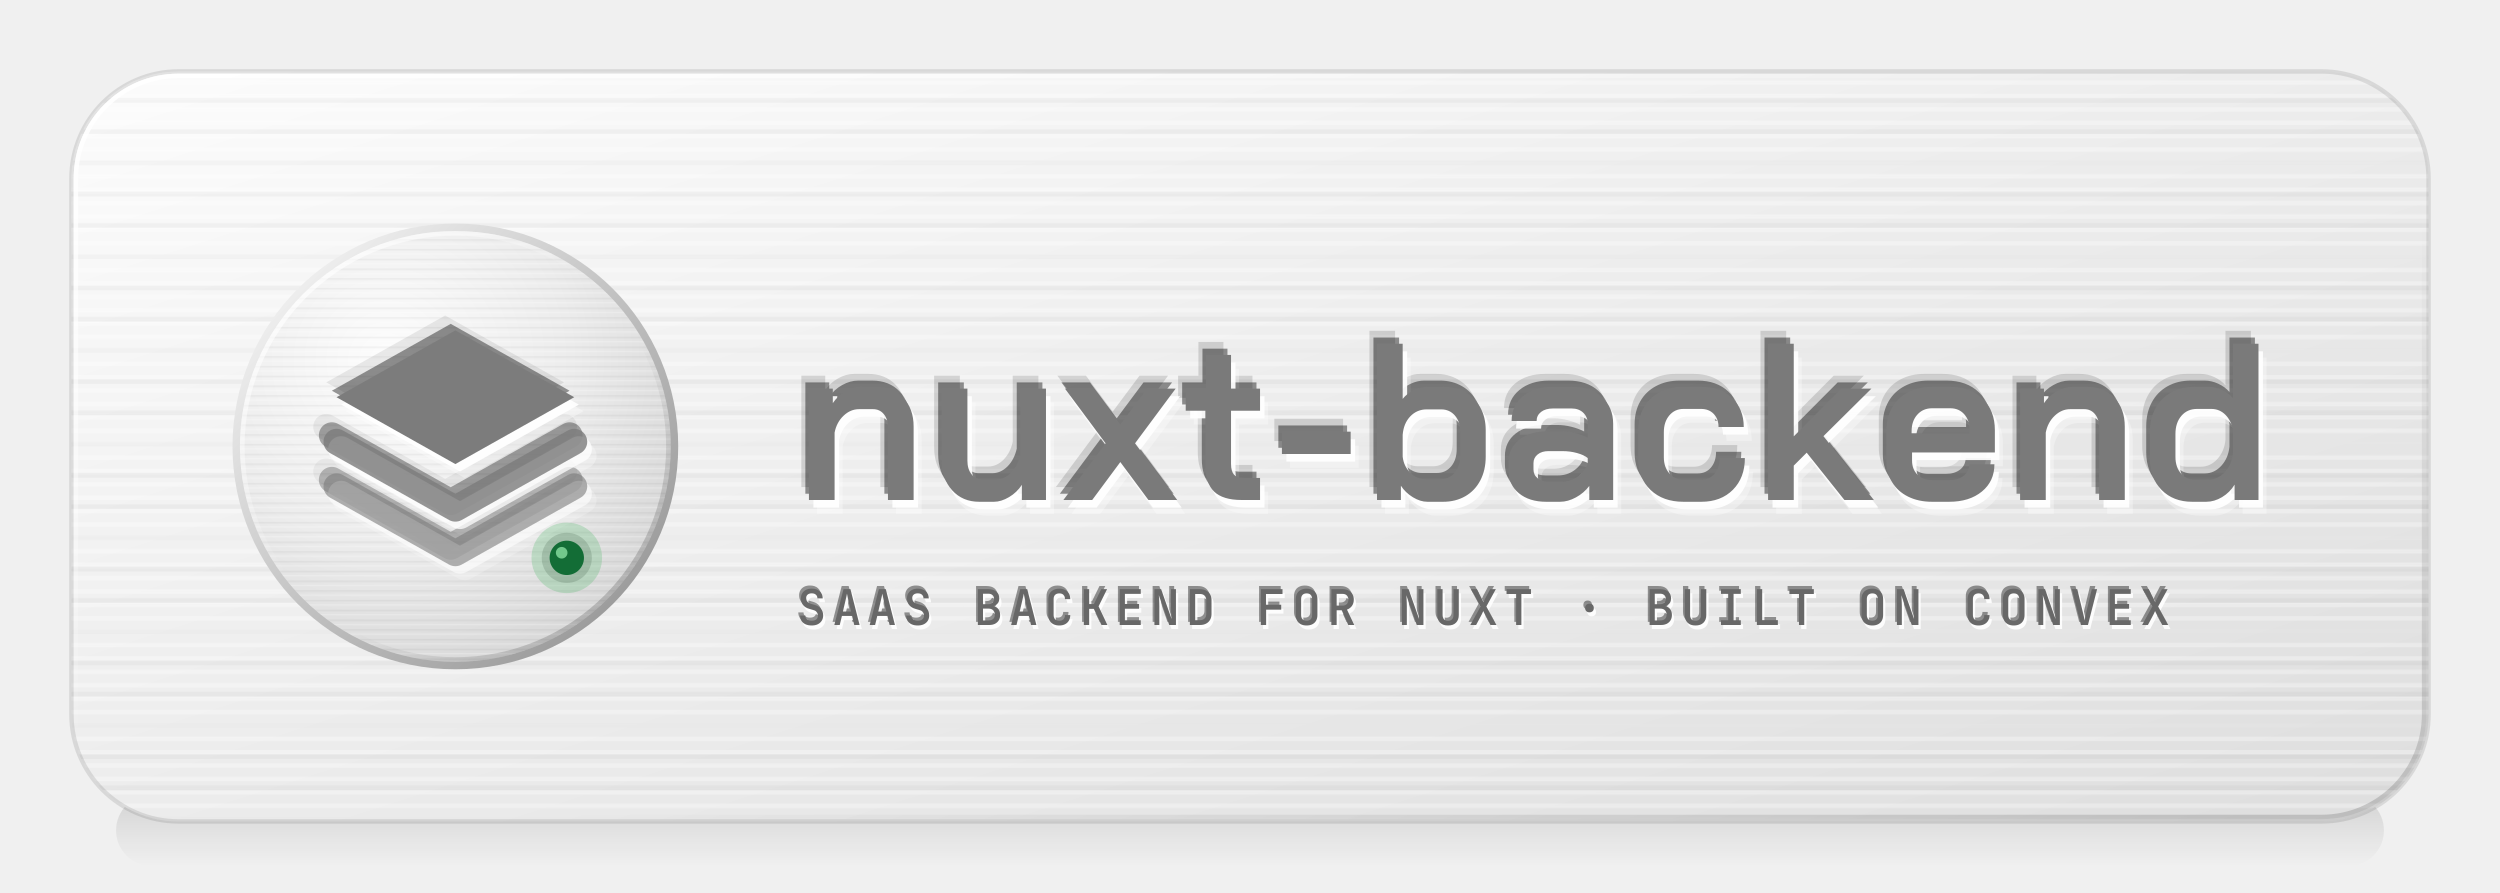
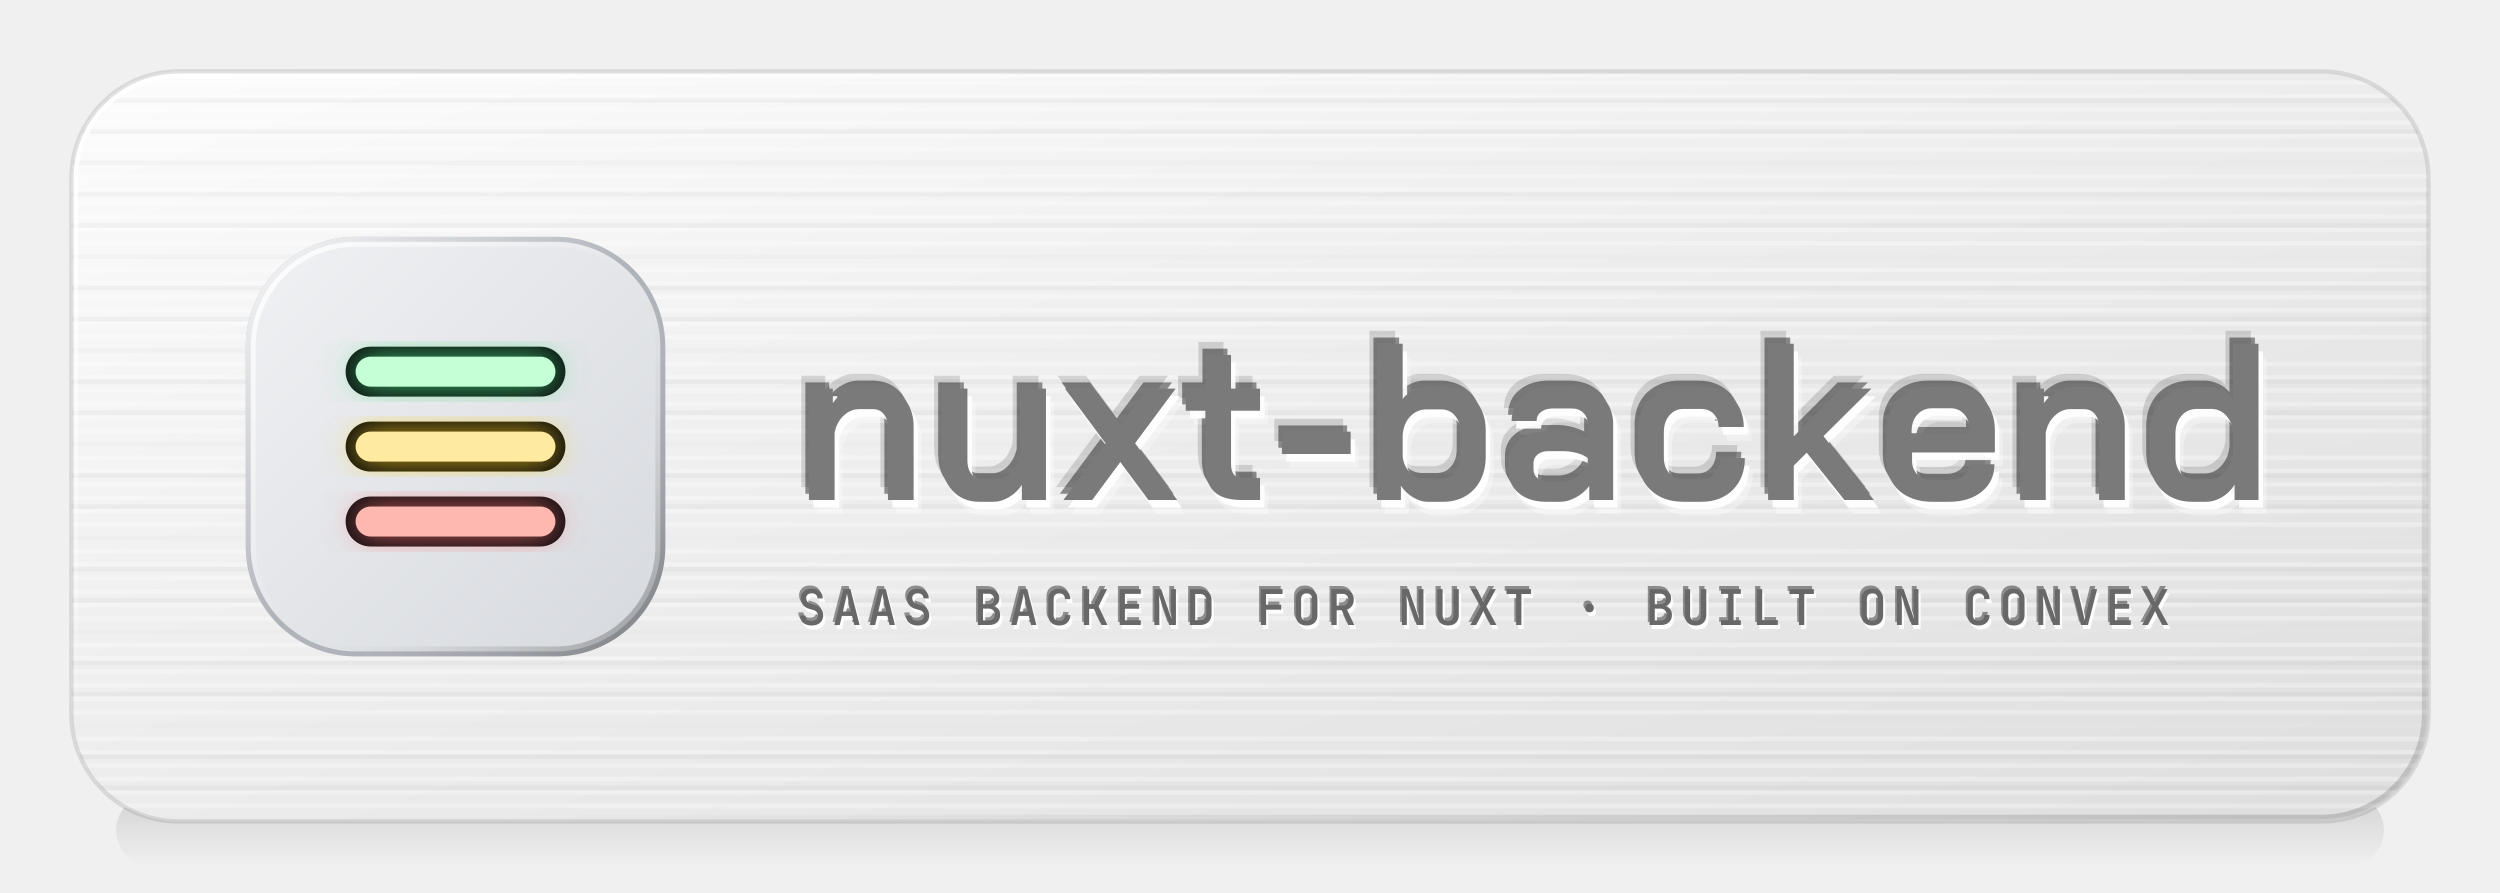
<svg xmlns="http://www.w3.org/2000/svg" width="560" height="200" viewBox="0 0 560 200" role="img" aria-label="nuxt-backend — the all-in-one SaaS backend for Nuxt, built on Convex">
  <defs>
    <linearGradient id="plate" x1="0" y1="0" x2="1" y2="1">
      <stop offset="0" stop-color="#fcfcfc" />
      <stop offset="0.5" stop-color="#ececec" />
      <stop offset="1" stop-color="#dedede" />
    </linearGradient>
    <linearGradient id="rim" x1="0" y1="0" x2="1" y2="1">
      <stop offset="0" stop-color="rgb(255 255 255 / 0.95)" />
      <stop offset="0.45" stop-color="#ffffff" stop-opacity="0" />
      <stop offset="0.6" stop-color="#000000" stop-opacity="0" />
      <stop offset="1" stop-color="rgb(0 0 0 / 0.16)" />
    </linearGradient>
    <linearGradient id="cast" x1="0" y1="0" x2="0" y2="1">
      <stop offset="0" stop-color="#000000" stop-opacity="0.12" />
      <stop offset="1" stop-color="#000000" stop-opacity="0" />
    </linearGradient>
    <pattern id="grain" width="1" height="21" patternUnits="userSpaceOnUse">
      <rect width="1" height="1" fill="#ffffff" fill-opacity="0.30" />
      <rect y="3" width="1" height="1" fill="#ffffff" fill-opacity="0.30" />
      <rect y="6" width="1" height="1" fill="#ffffff" fill-opacity="0.30" />
      <rect y="9" width="1" height="1" fill="#ffffff" fill-opacity="0.30" />
      <rect y="12" width="1" height="1" fill="#ffffff" fill-opacity="0.30" />
      <rect y="15" width="1" height="1" fill="#ffffff" fill-opacity="0.30" />
      <rect y="18" width="1" height="1" fill="#ffffff" fill-opacity="0.30" />
      <rect y="1" width="1" height="1" fill="#000000" fill-opacity="0.035" />
      <rect y="8" width="1" height="1" fill="#000000" fill-opacity="0.035" />
      <rect y="15" width="1" height="1" fill="#000000" fill-opacity="0.035" />
    </pattern>
-     <linearGradient id="edge" x1="0" y1="0" x2="1" y2="1">
-       <stop offset="0" stop-color="#ffffff" />
-       <stop offset="0.55" stop-color="#bdbdbd" />
-       <stop offset="1" stop-color="#8d8d8d" />
+     <linearGradient id="mark-face" x1="0" y1="0" x2="1" y2="1">
+       <stop offset="0" stop-color="#f0f1f3" />
+       <stop offset="1" stop-color="#d6d9de" />
    </linearGradient>
-     <radialGradient id="face" cx="0.34" cy="0.30" r="0.86">
-       <stop offset="0" stop-color="#fdfdfd" />
-       <stop offset="0.5" stop-color="#ececec" />
-       <stop offset="1" stop-color="#d2d2d2" />
-     </radialGradient>
-     <linearGradient id="crim" x1="0" y1="0" x2="1" y2="1">
-       <stop offset="0" stop-color="#ffffff" stop-opacity="0.95" />
-       <stop offset="0.45" stop-color="#ffffff" stop-opacity="0" />
-       <stop offset="0.6" stop-color="#000000" stop-opacity="0" />
-       <stop offset="1" stop-color="#000000" stop-opacity="0.28" />
+     <linearGradient id="mark-rim" x1="0" y1="0" x2="1" y2="1">
+       <stop offset="0" stop-color="#ffffff" stop-opacity="0.9" />
+       <stop offset="0.5" stop-color="#ffffff" stop-opacity="0" />
+       <stop offset="1" stop-color="#000000" stop-opacity="0.32" />
    </linearGradient>
-     <pattern id="cgrain" width="0.6" height="2.1" patternUnits="userSpaceOnUse">
-       <rect width="0.6" height="0.3" fill="#ffffff" fill-opacity="0.22" />
-       <rect y="1.2" width="0.6" height="0.3" fill="#000000" fill-opacity="0.05" />
-     </pattern>
-     <g id="stack">
-       <path d="M50 20 82 38 50 56 18 38Z" stroke="none" />
-       <path d="M18 50 50 68 82 50" fill="none" stroke-width="7" stroke-linecap="round" stroke-linejoin="round" opacity="0.8" />
-       <path d="M18 62 50 80 82 62" fill="none" stroke-width="7" stroke-linecap="round" stroke-linejoin="round" opacity="0.6" />
-     </g>
+     <filter id="mark-glow" x="-50%" y="-50%" width="200%" height="200%">
+       <feGaussianBlur stdDeviation="1.6" />
+     </filter>
    <path id="wm" d="M3.2 -24.95L8.55 -24.95L8.55 -21.7Q9.65 -23.35 11.45 -24.35Q13.25 -25.35 15.05 -25.35L18.15 -25.35Q22 -25.35 24.33 -22.9Q26.65 -20.45 26.65 -16.45L26.65 0L20.9 0L20.9 -16.3Q20.9 -18.1 19.98 -19.23Q19.05 -20.35 17.55 -20.35L14.45 -20.35Q12.5 -20.35 10.95 -18.87Q9.4 -17.4 8.95 -15.1L8.95 0L3.2 0Z M41.35 0.4Q37.6 0.4 35.28 -2.18Q32.95 -4.75 32.95 -8.9L32.95 -24.95L38.7 -24.95L38.7 -8.8Q38.7 -6.9 39.63 -5.75Q40.55 -4.6 42.05 -4.6L45.05 -4.6Q46.95 -4.6 48.48 -6.12Q50 -7.65 50.55 -10.1L50.55 -24.95L56.3 -24.95L56.3 0L50.9 0L50.9 -3.4Q49.8 -1.7 48.03 -0.65Q46.25 0.4 44.65 0.4L41.35 0.4Z M69.65 -12.7L60.55 -24.95L66.95 -24.95L72.95 -16.9L78.95 -24.95L85.35 -24.95L76.25 -12.7L85.7 0L79.25 0L72.95 -8.5L66.65 0L60.2 0Z M100.15 0Q95.9 0 93.95 -1.9Q92 -3.8 92 -7.9L92 -20L87.6 -20L87.6 -24.95L92.15 -24.95L92.15 -32.5L97.75 -32.5L97.75 -24.95L104.25 -24.95L104.25 -20L97.75 -20L97.75 -8.1Q97.75 -6.45 98.4 -5.7Q99.05 -4.95 100.45 -4.95L104.25 -4.95L104.25 0L100.15 0Z M109.15 -15.3L124.55 -15.3L124.55 -10.3L109.15 -10.3Z M141.75 0.4Q140.15 0.4 138.48 -0.62Q136.8 -1.65 135.8 -3.2L135.8 0L130.45 0L130.45 -35L136.2 -35L136.2 -22.65Q137.2 -23.9 138.75 -24.62Q140.3 -25.35 141.85 -25.35L145.35 -25.35Q148.1 -25.35 150.25 -24.12Q152.4 -22.9 153.6 -20.7Q154.8 -18.5 154.8 -15.65L154.8 -9.7Q154.8 -6.7 153.6 -4.4Q152.4 -2.1 150.23 -0.85Q148.05 0.4 145.25 0.4L141.75 0.4ZM144.65 -4.65Q146.6 -4.65 147.85 -6.12Q149.1 -7.6 149.1 -10L149.1 -15.3Q149.1 -17.55 147.9 -18.92Q146.7 -20.3 144.8 -20.3L141.6 -20.3Q139.4 -20.3 137.9 -18.73Q136.4 -17.15 136.2 -14.6L136.2 -9.7Q136.45 -7.5 137.93 -6.07Q139.4 -4.65 141.35 -4.65Z M168.35 0.4Q164.55 0.4 162.23 -1.52Q159.9 -3.45 159.9 -6.65L159.9 -8.45Q159.9 -11.6 162.32 -13.5Q164.75 -15.4 168.7 -15.4L171.8 -15.4Q173.2 -15.4 174.8 -15Q176.4 -14.6 177.65 -13.95L177.65 -17.05Q177.65 -18.6 176.65 -19.55Q175.65 -20.5 174.05 -20.5L169.85 -20.5Q168.2 -20.5 167.2 -19.73Q166.2 -18.95 166.2 -17.7L160.6 -17.7Q160.6 -21.15 163.15 -23.25Q165.7 -25.35 169.85 -25.35L174.05 -25.35Q178.25 -25.35 180.8 -23.08Q183.35 -20.8 183.35 -17.05L183.35 0L178 0L178 -3.15Q176.8 -1.55 175 -0.58Q173.2 0.4 171.45 0.4L168.35 0.4ZM171.8 -4.1Q173.8 -4.1 175.4 -5.22Q177 -6.35 177.65 -8.2L177.65 -9.4Q176.8 -10.1 175.25 -10.52Q173.7 -10.95 172 -10.95L168.85 -10.95Q167.35 -10.95 166.43 -10.2Q165.5 -9.45 165.5 -8.25L165.5 -6.85Q165.5 -5.6 166.45 -4.85Q167.4 -4.1 168.95 -4.1Z M199.1 0.4Q194.5 0.4 191.73 -2.25Q188.95 -4.9 188.95 -9.25L188.95 -15.55Q188.95 -18.45 190.2 -20.67Q191.45 -22.9 193.75 -24.12Q196.05 -25.35 199.05 -25.35L203.05 -25.35Q207.35 -25.35 209.98 -22.87Q212.6 -20.4 212.6 -16.35L206.95 -16.35Q206.95 -18.15 205.88 -19.28Q204.8 -20.4 203.05 -20.4L199.1 -20.4Q197.15 -20.4 195.93 -18.95Q194.7 -17.5 194.7 -15.2L194.7 -9.6Q194.7 -7.35 195.93 -5.95Q197.15 -4.55 199.15 -4.55L203.1 -4.55Q204.95 -4.55 206.08 -5.9Q207.2 -7.25 207.2 -9.4L212.85 -9.4Q212.85 -5 210.18 -2.3Q207.5 0.4 203.1 0.4L199.1 0.4Z M235.15 0L226.7 -10.6L223.8 -7.7L223.8 0L218.05 0L218.05 -35L223.8 -35L223.8 -14.25L234.45 -24.95L241.2 -24.95L230.45 -14.3L241.75 0Z M254.8 0.4Q251.75 0.4 249.43 -0.75Q247.1 -1.9 245.83 -4Q244.55 -6.1 244.55 -8.85L244.55 -15.55Q244.55 -18.45 245.83 -20.67Q247.1 -22.9 249.43 -24.12Q251.75 -25.35 254.8 -25.35L258.8 -25.35Q263.35 -25.35 266.1 -22.7Q268.85 -20.05 268.85 -15.65L268.85 -10.65L250.3 -10.65L250.3 -8.85Q250.3 -6.85 251.53 -5.65Q252.75 -4.45 254.8 -4.45L258.65 -4.45Q260.65 -4.45 261.88 -5.43Q263.1 -6.4 263.1 -8L268.75 -8Q268.75 -4.2 265.95 -1.9Q263.15 0.4 258.6 0.4L254.8 0.4ZM263.2 -14.95L263.2 -15.65Q263.2 -17.85 262 -19.2Q260.8 -20.55 258.85 -20.55L254.8 -20.55Q252.75 -20.55 251.48 -19.12Q250.2 -17.7 250.2 -15.4L250.2 -14.95Z M274.5 -24.95L279.85 -24.95L279.85 -21.7Q280.95 -23.35 282.75 -24.35Q284.55 -25.35 286.35 -25.35L289.45 -25.35Q293.3 -25.35 295.63 -22.9Q297.95 -20.45 297.95 -16.45L297.95 0L292.2 0L292.2 -16.3Q292.2 -18.1 291.28 -19.23Q290.35 -20.35 288.85 -20.35L285.75 -20.35Q283.8 -20.35 282.25 -18.87Q280.7 -17.4 280.25 -15.1L280.25 0L274.5 0Z M313.05 0.4Q308.8 0.4 306.18 -2.27Q303.55 -4.95 303.55 -9.3L303.55 -15.1Q303.55 -18.15 304.8 -20.48Q306.05 -22.8 308.33 -24.08Q310.6 -25.35 313.55 -25.35L316.6 -25.35Q318.15 -25.35 319.68 -24.65Q321.2 -23.95 322.2 -22.8L322.2 -35L327.9 -35L327.9 0L322.55 0L322.55 -3.45Q321.5 -1.7 319.75 -0.65Q318 0.4 316.2 0.4L313.05 0.4ZM316.65 -4.55Q318.8 -4.55 320.38 -6.27Q321.95 -8 322.2 -10.55L322.2 -15.55Q321.85 -17.7 320.53 -19.05Q319.2 -20.4 317.35 -20.4L314.15 -20.4Q311.95 -20.4 310.63 -18.85Q309.3 -17.3 309.3 -14.8L309.3 -9.65Q309.3 -7.35 310.53 -5.95Q311.75 -4.55 313.65 -4.55Z" />
    <path id="eb" d="M3.33 0.11Q2.52 0.11 1.94 -0.16Q1.35 -0.43 1.03 -0.93Q0.72 -1.43 0.72 -2.12L1.89 -2.12Q1.89 -1.57 2.28 -1.26Q2.66 -0.95 3.34 -0.95Q3.98 -0.95 4.35 -1.25Q4.71 -1.56 4.71 -2.1Q4.71 -2.55 4.46 -2.88Q4.21 -3.21 3.75 -3.33L2.74 -3.63Q1.86 -3.88 1.38 -4.49Q0.9 -5.1 0.9 -5.95Q0.9 -6.61 1.2 -7.11Q1.5 -7.6 2.05 -7.88Q2.6 -8.15 3.34 -8.15Q4.44 -8.15 5.11 -7.56Q5.78 -6.96 5.79 -5.96L4.6 -5.96Q4.6 -6.49 4.26 -6.79Q3.93 -7.09 3.32 -7.09Q2.74 -7.09 2.41 -6.81Q2.08 -6.53 2.08 -6.03Q2.08 -5.58 2.33 -5.25Q2.57 -4.92 3.04 -4.78L4.06 -4.48Q4.94 -4.23 5.41 -3.62Q5.89 -3 5.89 -2.14Q5.89 -1.47 5.57 -0.96Q5.25 -0.45 4.68 -0.17Q4.1 0.11 3.33 0.11Z M8.39 0L10.44 -8.03L12 -8.03L14.05 0L12.85 0L12.36 -2.03L10.09 -2.03L9.6 0ZM10.31 -3.01L12.13 -3.01L11.58 -5.33Q11.44 -5.95 11.35 -6.41Q11.25 -6.86 11.22 -7.03Q11.19 -6.86 11.1 -6.41Q11.01 -5.95 10.86 -5.35Z M16.31 0L18.36 -8.03L19.92 -8.03L21.97 0L20.77 0L20.28 -2.03L18.01 -2.03L17.52 0ZM18.23 -3.01L20.05 -3.01L19.5 -5.33Q19.36 -5.95 19.27 -6.41Q19.17 -6.86 19.14 -7.03Q19.11 -6.86 19.02 -6.41Q18.93 -5.95 18.78 -5.35Z M27.09 0.11Q26.28 0.11 25.7 -0.16Q25.11 -0.43 24.79 -0.93Q24.48 -1.43 24.48 -2.12L25.65 -2.12Q25.65 -1.57 26.04 -1.26Q26.42 -0.95 27.1 -0.95Q27.74 -0.95 28.1 -1.25Q28.47 -1.56 28.47 -2.1Q28.47 -2.55 28.22 -2.88Q27.97 -3.21 27.51 -3.33L26.5 -3.63Q25.62 -3.88 25.14 -4.49Q24.66 -5.1 24.66 -5.95Q24.66 -6.61 24.96 -7.11Q25.26 -7.6 25.81 -7.88Q26.36 -8.15 27.1 -8.15Q28.2 -8.15 28.87 -7.56Q29.53 -6.96 29.55 -5.96L28.36 -5.96Q28.36 -6.49 28.02 -6.79Q27.69 -7.09 27.08 -7.09Q26.5 -7.09 26.17 -6.81Q25.84 -6.53 25.84 -6.03Q25.84 -5.58 26.09 -5.25Q26.33 -4.92 26.8 -4.78L27.82 -4.48Q28.7 -4.23 29.17 -3.62Q29.64 -3 29.64 -2.14Q29.64 -1.47 29.33 -0.96Q29.01 -0.45 28.44 -0.17Q27.86 0.11 27.09 0.11Z M40.54 0L40.54 -8.03L42.9 -8.03Q44.04 -8.03 44.69 -7.48Q45.34 -6.93 45.34 -5.96Q45.34 -5.41 45.11 -5.01Q44.87 -4.61 44.45 -4.39Q44.03 -4.17 43.47 -4.17L43.47 -4.28Q44.08 -4.29 44.54 -4.05Q45 -3.82 45.27 -3.35Q45.53 -2.89 45.53 -2.25Q45.53 -1.57 45.23 -1.06Q44.92 -0.55 44.37 -0.27Q43.81 0 43.05 0ZM41.69 -1.02L42.96 -1.02Q43.59 -1.02 43.97 -1.36Q44.34 -1.7 44.34 -2.31Q44.34 -2.93 43.97 -3.3Q43.59 -3.67 42.96 -3.67L41.69 -3.67ZM41.69 -4.66L42.89 -4.66Q43.48 -4.66 43.82 -4.98Q44.17 -5.3 44.17 -5.84Q44.17 -6.38 43.82 -6.69Q43.48 -7.01 42.9 -7.01L41.69 -7.01Z M47.99 0L50.04 -8.03L51.6 -8.03L53.65 0L52.45 0L51.96 -2.03L49.69 -2.03L49.2 0ZM49.91 -3.01L51.73 -3.01L51.18 -5.33Q51.04 -5.95 50.95 -6.41Q50.85 -6.86 50.82 -7.03Q50.79 -6.86 50.7 -6.41Q50.61 -5.95 50.46 -5.35Z M58.78 0.11Q58.04 0.11 57.48 -0.17Q56.93 -0.45 56.62 -0.98Q56.32 -1.52 56.32 -2.23L56.32 -5.8Q56.32 -6.52 56.62 -7.05Q56.93 -7.58 57.48 -7.86Q58.04 -8.14 58.78 -8.14Q59.53 -8.14 60.08 -7.85Q60.63 -7.57 60.93 -7.05Q61.24 -6.52 61.24 -5.8L60.05 -5.8Q60.05 -6.42 59.72 -6.75Q59.39 -7.08 58.78 -7.08Q58.18 -7.08 57.84 -6.75Q57.51 -6.42 57.51 -5.81L57.51 -2.23Q57.51 -1.62 57.84 -1.28Q58.18 -0.95 58.78 -0.95Q59.39 -0.95 59.72 -1.28Q60.05 -1.62 60.05 -2.23L61.24 -2.23Q61.24 -1.52 60.93 -0.99Q60.63 -0.46 60.08 -0.18Q59.53 0.11 58.78 0.11Z M64.28 0L64.28 -8.03L65.47 -8.03L65.47 -4.69L66.54 -4.69L68.18 -8.03L69.48 -8.03L67.58 -4.18L69.56 0L68.23 0L66.52 -3.62L65.47 -3.62L65.47 0Z M72.31 0L72.31 -8.03L77.03 -8.03L77.03 -6.97L73.48 -6.97L73.48 -4.7L76.65 -4.7L76.65 -3.65L73.48 -3.65L73.48 -1.06L77.03 -1.06L77.03 0Z M80.09 0L80.09 -8.03L81.59 -8.03L83.93 -1.35Q83.91 -1.67 83.88 -2.11Q83.84 -2.55 83.83 -3.02Q83.81 -3.5 83.81 -3.88L83.81 -8.03L84.91 -8.03L84.91 0L83.41 0L81.08 -6.68Q81.1 -6.39 81.13 -5.96Q81.16 -5.53 81.17 -5.07Q81.19 -4.61 81.19 -4.21L81.19 0Z M88.03 0L88.03 -8.03L90.28 -8.03Q91.07 -8.03 91.65 -7.73Q92.24 -7.42 92.56 -6.87Q92.88 -6.32 92.88 -5.58L92.88 -2.46Q92.88 -1.73 92.56 -1.17Q92.24 -0.6 91.65 -0.3Q91.07 0 90.28 0ZM89.22 -1.08L90.28 -1.08Q90.94 -1.08 91.32 -1.45Q91.7 -1.81 91.7 -2.46L91.7 -5.58Q91.7 -6.21 91.32 -6.58Q90.94 -6.95 90.28 -6.95L89.22 -6.95Z M103.93 0L103.93 -8.04L108.78 -8.04L108.78 -6.94L105.08 -6.94L105.08 -4.54L108.49 -4.54L108.49 -3.44L105.11 -3.44L105.11 0Z M114.18 0.11Q113.43 0.11 112.89 -0.17Q112.34 -0.45 112.05 -0.98Q111.76 -1.52 111.76 -2.23L111.76 -5.8Q111.76 -6.52 112.05 -7.05Q112.34 -7.58 112.89 -7.86Q113.43 -8.14 114.18 -8.14Q114.93 -8.14 115.47 -7.86Q116.02 -7.58 116.31 -7.05Q116.6 -6.52 116.6 -5.81L116.6 -2.23Q116.6 -1.52 116.31 -0.98Q116.02 -0.45 115.47 -0.17Q114.93 0.11 114.18 0.11ZM114.18 -0.95Q114.79 -0.95 115.1 -1.28Q115.41 -1.62 115.41 -2.23L115.41 -5.8Q115.41 -6.42 115.1 -6.75Q114.79 -7.08 114.18 -7.08Q113.59 -7.08 113.27 -6.75Q112.95 -6.42 112.95 -5.8L112.95 -2.23Q112.95 -1.62 113.27 -1.28Q113.59 -0.95 114.18 -0.95Z M119.72 0L119.72 -8.03L122.24 -8.03Q123 -8.03 123.56 -7.74Q124.12 -7.45 124.44 -6.92Q124.75 -6.39 124.75 -5.68Q124.75 -4.87 124.34 -4.28Q123.93 -3.7 123.22 -3.45L124.86 0L123.51 0L122.05 -3.3L120.91 -3.3L120.91 0ZM120.91 -4.34L122.24 -4.34Q122.84 -4.34 123.19 -4.7Q123.54 -5.06 123.54 -5.65Q123.54 -6.27 123.19 -6.62Q122.84 -6.97 122.24 -6.97L120.91 -6.97Z M135.53 0L135.53 -8.03L137.03 -8.03L139.37 -1.35Q139.35 -1.67 139.32 -2.11Q139.28 -2.55 139.27 -3.02Q139.25 -3.5 139.25 -3.88L139.25 -8.03L140.35 -8.03L140.35 0L138.85 0L136.52 -6.68Q136.54 -6.39 136.57 -5.96Q136.6 -5.53 136.61 -5.07Q136.63 -4.61 136.63 -4.21L136.63 0Z M145.86 0.11Q144.71 0.11 144.08 -0.52Q143.45 -1.15 143.45 -2.24L143.45 -8.03L144.64 -8.03L144.64 -2.24Q144.64 -1.64 144.94 -1.29Q145.24 -0.93 145.86 -0.93Q146.47 -0.93 146.77 -1.29Q147.08 -1.64 147.08 -2.24L147.08 -8.03L148.27 -8.03L148.27 -2.24Q148.27 -1.15 147.64 -0.52Q147.02 0.11 145.86 0.11Z M150.85 0L153.12 -4.09L150.99 -8.03L152.33 -8.03L153.45 -5.84Q153.55 -5.63 153.65 -5.42Q153.75 -5.21 153.8 -5.1Q153.85 -5.21 153.95 -5.42Q154.04 -5.63 154.14 -5.84L155.29 -8.03L156.57 -8.03L154.44 -4.14L156.71 0L155.36 0L154.12 -2.38Q154.01 -2.58 153.91 -2.8Q153.81 -3.01 153.76 -3.13Q153.71 -3.01 153.61 -2.8Q153.52 -2.6 153.42 -2.39L152.15 0Z M161.11 0L161.11 -6.94L158.96 -6.94L158.96 -8.04L164.44 -8.04L164.44 -6.94L162.29 -6.94L162.29 0Z M177.54 -2.84Q177.1 -2.84 176.84 -3.1Q176.57 -3.35 176.57 -3.79Q176.57 -4.25 176.84 -4.52Q177.1 -4.78 177.54 -4.78Q177.99 -4.78 178.25 -4.52Q178.51 -4.25 178.51 -3.79Q178.51 -3.35 178.25 -3.1Q177.99 -2.84 177.54 -2.84Z M191.01 0L191.01 -8.03L193.38 -8.03Q194.52 -8.03 195.17 -7.48Q195.82 -6.93 195.82 -5.96Q195.82 -5.41 195.59 -5.01Q195.35 -4.61 194.93 -4.39Q194.51 -4.17 193.95 -4.17L193.95 -4.28Q194.56 -4.29 195.02 -4.05Q195.48 -3.82 195.74 -3.35Q196.01 -2.89 196.01 -2.25Q196.01 -1.57 195.71 -1.06Q195.4 -0.55 194.85 -0.27Q194.29 0 193.53 0ZM192.17 -1.02L193.43 -1.02Q194.07 -1.02 194.45 -1.36Q194.82 -1.7 194.82 -2.31Q194.82 -2.93 194.45 -3.3Q194.07 -3.67 193.43 -3.67L192.17 -3.67ZM192.17 -4.66L193.37 -4.66Q193.96 -4.66 194.3 -4.98Q194.64 -5.3 194.64 -5.84Q194.64 -6.38 194.3 -6.69Q193.96 -7.01 193.38 -7.01L192.17 -7.01Z M201.3 0.11Q200.14 0.11 199.52 -0.52Q198.89 -1.15 198.89 -2.24L198.89 -8.03L200.08 -8.03L200.08 -2.24Q200.08 -1.64 200.38 -1.29Q200.68 -0.93 201.3 -0.93Q201.9 -0.93 202.21 -1.29Q202.52 -1.64 202.52 -2.24L202.52 -8.03L203.71 -8.03L203.71 -2.24Q203.71 -1.15 203.08 -0.52Q202.45 0.11 201.3 0.11Z M207 0L207 -1.06L208.61 -1.06L208.61 -6.97L207 -6.97L207 -8.03L211.44 -8.03L211.44 -6.97L209.82 -6.97L209.82 -1.06L211.44 -1.06L211.44 0Z M215.04 0L215.04 -8.03L216.23 -8.03L216.23 -1.09L219.74 -1.09L219.74 0Z M224.47 0L224.47 -6.94L222.32 -6.94L222.32 -8.04L227.8 -8.04L227.8 -6.94L225.65 -6.94L225.65 0Z M240.9 0.11Q240.15 0.11 239.61 -0.17Q239.06 -0.45 238.77 -0.98Q238.48 -1.52 238.48 -2.23L238.48 -5.8Q238.48 -6.52 238.77 -7.05Q239.06 -7.58 239.61 -7.86Q240.15 -8.14 240.9 -8.14Q241.65 -8.14 242.19 -7.86Q242.74 -7.58 243.03 -7.05Q243.32 -6.52 243.32 -5.81L243.32 -2.23Q243.32 -1.52 243.03 -0.98Q242.74 -0.45 242.19 -0.17Q241.65 0.11 240.9 0.11ZM240.9 -0.95Q241.5 -0.95 241.82 -1.28Q242.13 -1.62 242.13 -2.23L242.13 -5.8Q242.13 -6.42 241.82 -6.75Q241.5 -7.08 240.9 -7.08Q240.31 -7.08 239.99 -6.75Q239.67 -6.42 239.67 -5.8L239.67 -2.23Q239.67 -1.62 239.99 -1.28Q240.31 -0.95 240.9 -0.95Z M246.41 0L246.41 -8.03L247.91 -8.03L250.25 -1.35Q250.23 -1.67 250.19 -2.11Q250.16 -2.55 250.15 -3.02Q250.13 -3.5 250.13 -3.88L250.13 -8.03L251.23 -8.03L251.23 0L249.73 0L247.4 -6.68Q247.42 -6.39 247.45 -5.96Q247.48 -5.53 247.49 -5.07Q247.51 -4.61 247.51 -4.21L247.51 0Z M264.7 0.11Q263.96 0.11 263.4 -0.17Q262.84 -0.45 262.54 -0.98Q262.24 -1.52 262.24 -2.23L262.24 -5.8Q262.24 -6.52 262.54 -7.05Q262.84 -7.58 263.4 -7.86Q263.96 -8.14 264.7 -8.14Q265.45 -8.14 266 -7.85Q266.55 -7.57 266.85 -7.05Q267.16 -6.52 267.16 -5.8L265.97 -5.8Q265.97 -6.42 265.64 -6.75Q265.31 -7.08 264.7 -7.08Q264.1 -7.08 263.76 -6.75Q263.43 -6.42 263.43 -5.81L263.43 -2.23Q263.43 -1.62 263.76 -1.28Q264.1 -0.95 264.7 -0.95Q265.31 -0.95 265.64 -1.28Q265.97 -1.62 265.97 -2.23L267.16 -2.23Q267.16 -1.52 266.85 -0.99Q266.55 -0.46 266 -0.18Q265.45 0.11 264.7 0.11Z M272.58 0.11Q271.83 0.11 271.29 -0.17Q270.74 -0.45 270.45 -0.98Q270.16 -1.52 270.16 -2.23L270.16 -5.8Q270.16 -6.52 270.45 -7.05Q270.74 -7.58 271.29 -7.86Q271.83 -8.14 272.58 -8.14Q273.33 -8.14 273.87 -7.86Q274.42 -7.58 274.71 -7.05Q275 -6.52 275 -5.81L275 -2.23Q275 -1.52 274.71 -0.98Q274.42 -0.45 273.87 -0.17Q273.33 0.11 272.58 0.11ZM272.58 -0.95Q273.18 -0.95 273.5 -1.28Q273.81 -1.62 273.81 -2.23L273.81 -5.8Q273.81 -6.42 273.5 -6.75Q273.18 -7.08 272.58 -7.08Q271.99 -7.08 271.67 -6.75Q271.35 -6.42 271.35 -5.8L271.35 -2.23Q271.35 -1.62 271.67 -1.28Q271.99 -0.95 272.58 -0.95Z M278.09 0L278.09 -8.03L279.59 -8.03L281.93 -1.35Q281.91 -1.67 281.87 -2.11Q281.84 -2.55 281.83 -3.02Q281.81 -3.5 281.81 -3.88L281.81 -8.03L282.91 -8.03L282.91 0L281.41 0L279.08 -6.68Q279.1 -6.39 279.13 -5.96Q279.16 -5.53 279.17 -5.07Q279.19 -4.61 279.19 -4.21L279.19 0Z M287.63 0L285.59 -8.03L286.81 -8.03L288.1 -2.68Q288.22 -2.21 288.32 -1.74Q288.41 -1.28 288.45 -1.01Q288.5 -1.28 288.58 -1.74Q288.66 -2.21 288.78 -2.69L290.06 -8.03L291.25 -8.03L289.2 0Z M294.07 0L294.07 -8.03L298.79 -8.03L298.79 -6.97L295.24 -6.97L295.24 -4.7L298.41 -4.7L298.41 -3.65L295.24 -3.65L295.24 -1.06L298.79 -1.06L298.79 0Z M301.33 0L303.6 -4.09L301.47 -8.03L302.81 -8.03L303.93 -5.84Q304.03 -5.63 304.13 -5.42Q304.23 -5.21 304.28 -5.1Q304.33 -5.21 304.42 -5.42Q304.52 -5.63 304.62 -5.84L305.77 -8.03L307.05 -8.03L304.92 -4.14L307.19 0L305.84 0L304.6 -2.38Q304.49 -2.58 304.39 -2.8Q304.29 -3.01 304.24 -3.13Q304.19 -3.01 304.09 -2.8Q304 -2.6 303.9 -2.39L302.63 0Z" />
  </defs>
  <rect x="26" y="178" width="508" height="16" rx="8" fill="url(#cast)" />
  <rect x="16" y="16" width="528" height="168" rx="24" fill="url(#plate)" />
  <rect x="16" y="16" width="528" height="168" rx="24" fill="url(#grain)" />
  <rect x="16" y="16" width="528" height="168" rx="24" fill="none" stroke="rgb(0 0 0 / 0.10)" stroke-width="1" />
  <rect x="17" y="17" width="526" height="166" rx="23" fill="none" stroke="url(#rim)" stroke-width="1" />
-   <g transform="translate(50 48) scale(1.04)">
-     <circle cx="50" cy="50" r="48" fill="url(#edge)" />
-     <circle cx="50" cy="50" r="46.4" fill="url(#face)" />
-     <circle cx="50" cy="50" r="46.4" fill="url(#cgrain)" />
-     <circle cx="50" cy="50" r="45.9" fill="none" stroke="url(#crim)" stroke-width="1" />
-     <use href="#stack" transform="translate(-2.2 -3.2) translate(50 49) scale(0.8) translate(-50 -50)" fill="#000" stroke="#000" fill-opacity="0.08" stroke-opacity="0.08" />
-     <use href="#stack" transform="translate(2 3) translate(50 49) scale(0.8) translate(-50 -50)" fill="#fff" stroke="#fff" fill-opacity="0.35" stroke-opacity="0.35" />
-     <use href="#stack" transform="translate(-1 -1.4) translate(50 49) scale(0.8) translate(-50 -50)" fill="#000" stroke="#000" fill-opacity="0.40" stroke-opacity="0.40" />
-     <use href="#stack" transform="translate(1 1.6) translate(50 49) scale(0.8) translate(-50 -50)" fill="#fff" stroke="#fff" fill-opacity="0.92" stroke-opacity="0.92" />
-     <use href="#stack" transform="translate(50 49) scale(0.8) translate(-50 -50)" fill="#7c7c7c" stroke="#7c7c7c" />
-     <circle cx="74" cy="74" r="5.4" fill="#000" fill-opacity="0.16" />
-     <circle cx="74" cy="74" r="7.6" fill="#49b567" fill-opacity="0.26" />
-     <circle cx="74" cy="74" r="3.7" fill="#136d36" />
-     <circle cx="72.9" cy="72.9" r="1.25" fill="#7dd296" fill-opacity="0.9" />
+   <g transform="translate(52.8 50.8) scale(2.238)">
+     <rect x="1" y="1" width="42" height="42" rx="11" fill="#aeb2b9" />
+     <rect x="1.5" y="1.5" width="41" height="41" rx="10.5" fill="url(#mark-face)" />
+     <rect x="1.5" y="1.5" width="41" height="41" rx="10.5" fill="none" stroke="url(#mark-rim)" stroke-width="1" />
+     <rect x="11" y="12" width="22" height="5" rx="2.5" fill="#0a0b0d" />
+     <rect x="11" y="19.5" width="22" height="5" rx="2.5" fill="#0a0b0d" />
+     <rect x="11" y="27" width="22" height="5" rx="2.5" fill="#0a0b0d" />
+     <rect x="12" y="13" width="20" height="3" rx="1.5" fill="#4ade80" filter="url(#mark-glow)" opacity="0.9" />
+     <rect x="12" y="13" width="20" height="3" rx="1.5" fill="#c4ffd6" />
+     <rect x="12" y="20.5" width="20" height="3" rx="1.5" fill="#facc15" filter="url(#mark-glow)" opacity="0.85" />
+     <rect x="12" y="20.5" width="20" height="3" rx="1.5" fill="#ffeaa0" />
+     <rect x="12" y="28" width="20" height="3" rx="1.5" fill="#f87171" filter="url(#mark-glow)" opacity="0.85" />
+     <rect x="12" y="28" width="20" height="3" rx="1.5" fill="#ffb8b0" />
  </g>
  <g>
    <use href="#wm" transform="translate(176.3 109.1)" fill="#000" fill-opacity="0.14" />
    <use href="#wm" transform="translate(179.8 115.1)" fill="#fff" fill-opacity="0.32" />
    <use href="#wm" transform="translate(177.2 110.6)" fill="#000" fill-opacity="0.42" />
    <use href="#wm" transform="translate(179 113.7)" fill="#fff" fill-opacity="0.92" />
    <use href="#wm" transform="translate(178 112)" fill="#7a7a7a" />
  </g>
  <g>
    <use href="#eb" transform="translate(178.1 139.3)" fill="#000" fill-opacity="0.40" />
    <use href="#eb" transform="translate(179 140.9)" fill="#fff" fill-opacity="0.90" />
    <use href="#eb" transform="translate(178.5 140)" fill="#686868" />
  </g>
</svg>
